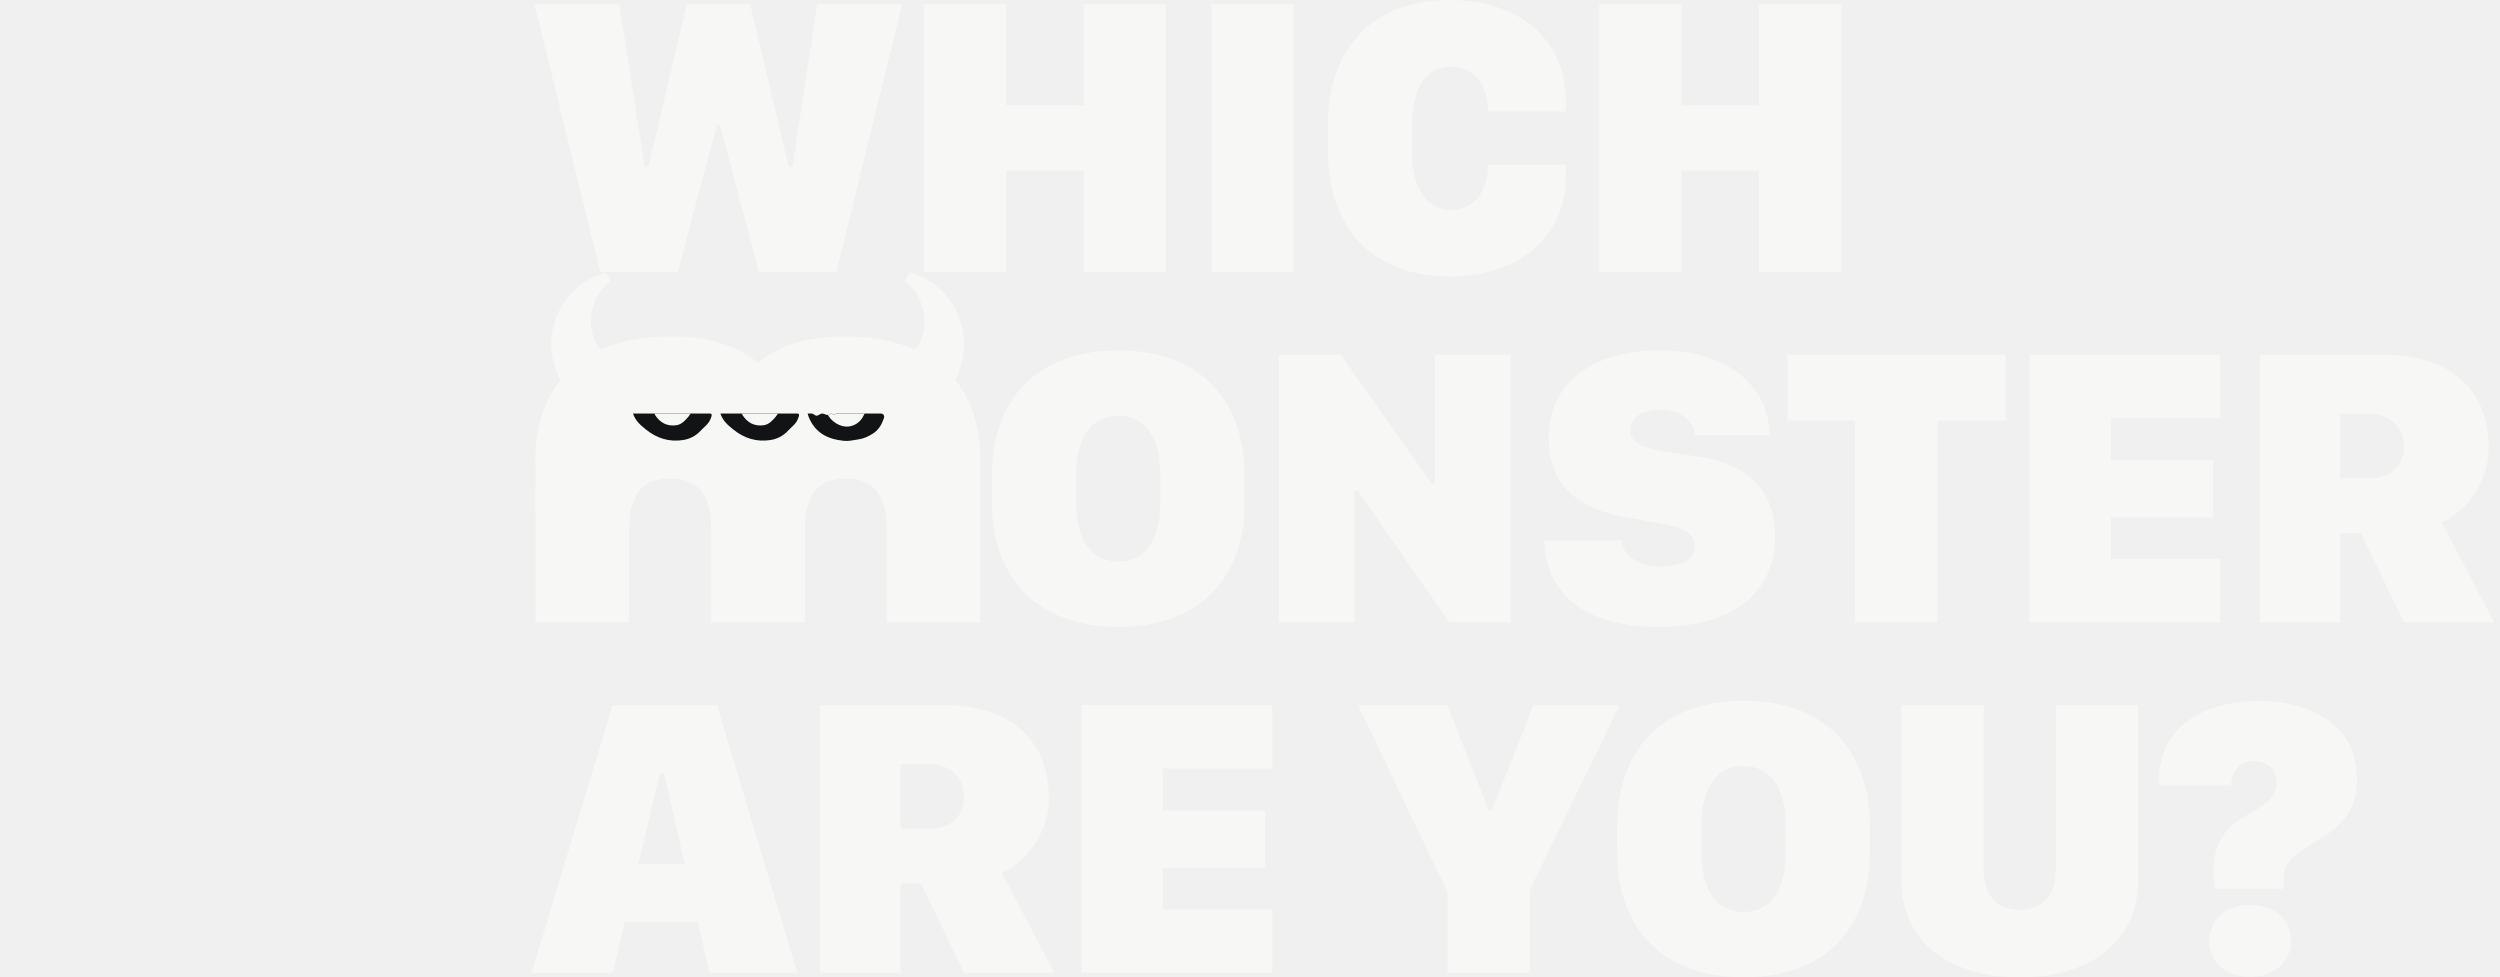
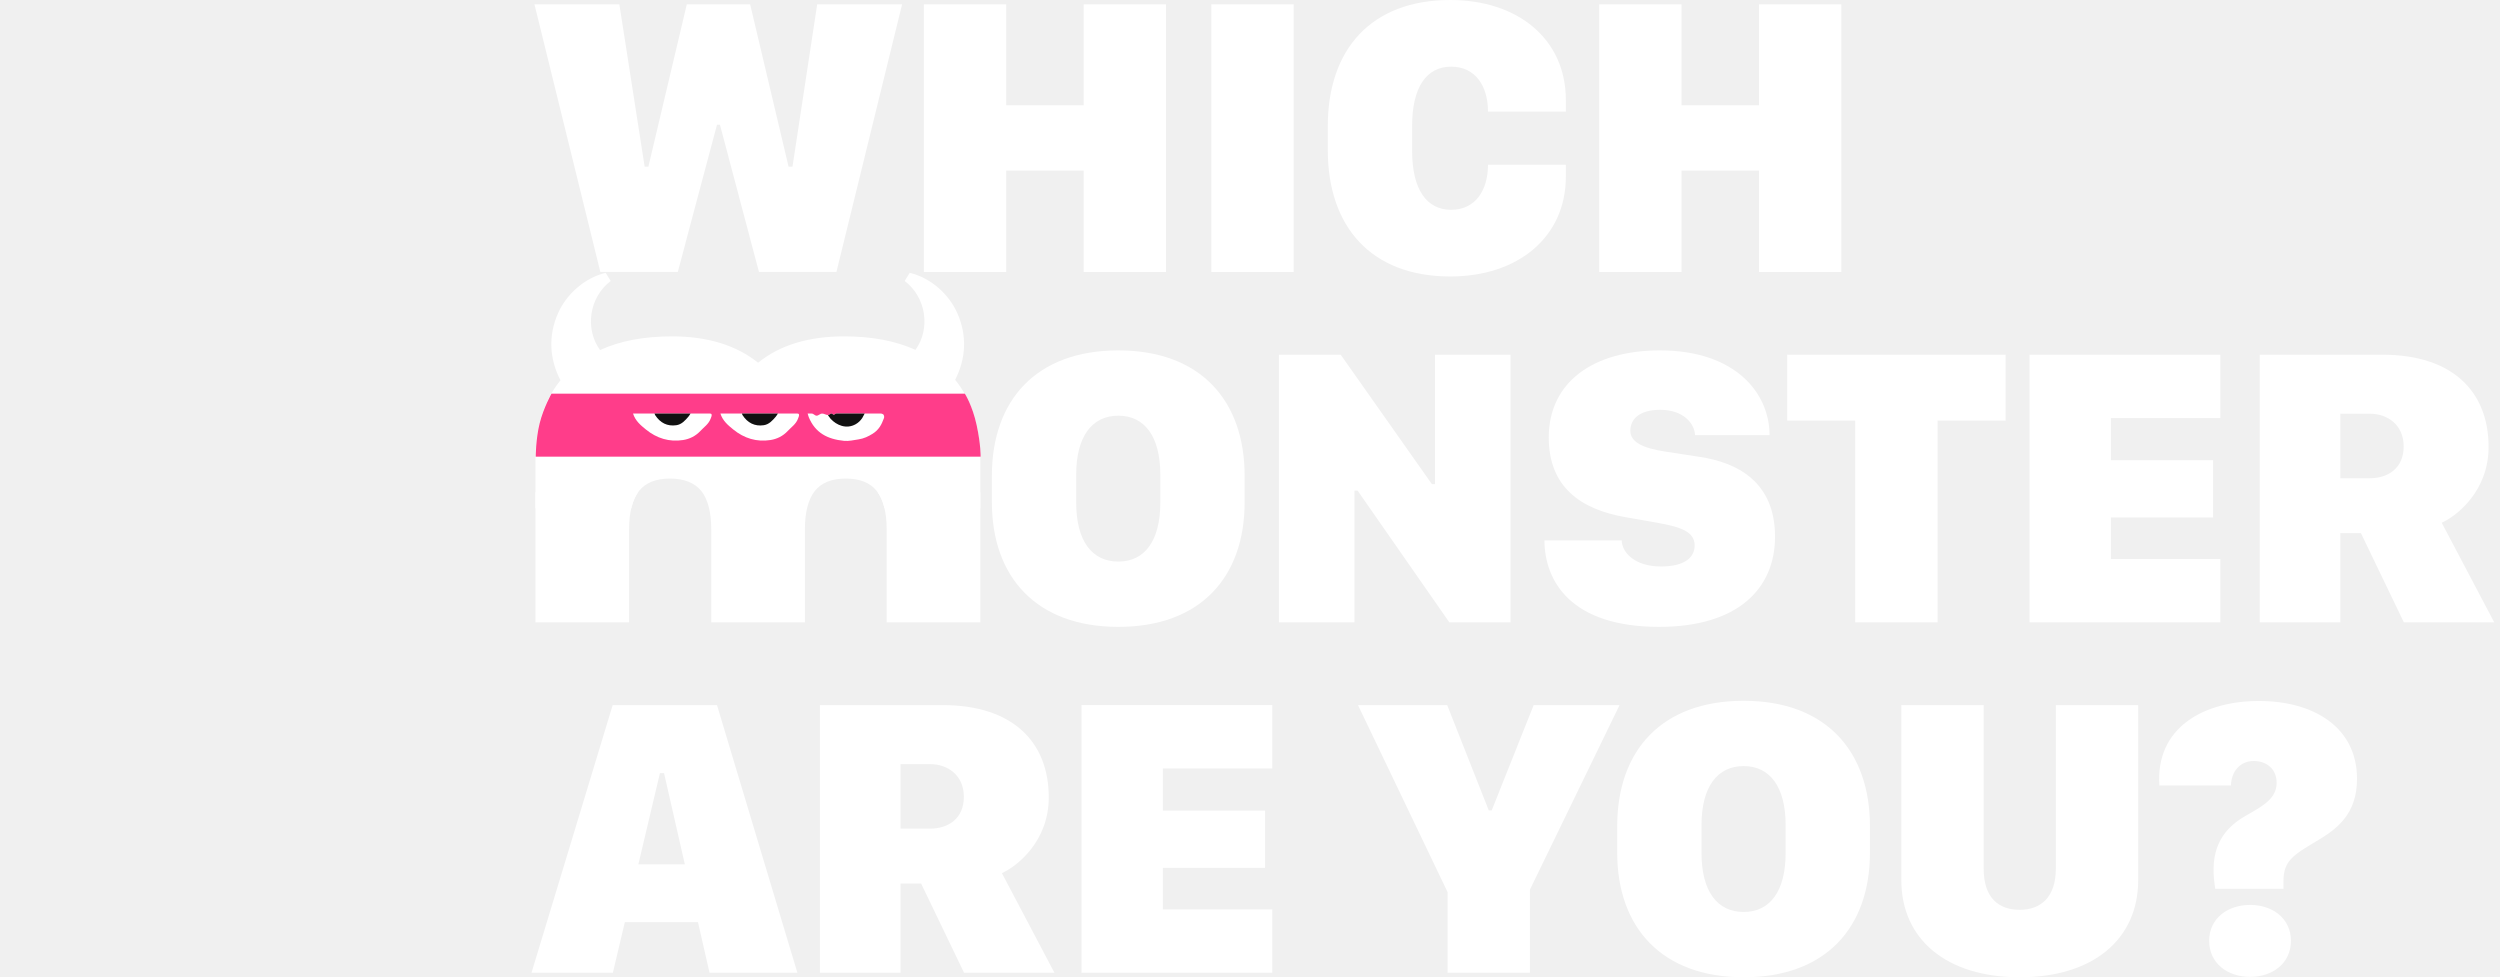
<svg xmlns="http://www.w3.org/2000/svg" viewBox="-135 0 635 248" width="635" height="248" role="img" aria-label="WHICH MONSTER ARE YOU?">
  <style>
/* 目・脚・体・歩き。SVG の中だけで完結しているので img 読み込みのまま動く。
   CSS に不等号を書くと XML として壊れるので CDATA で囲むこと。

   脚は M の左右の縦棒。もとは頭と同じ1本のパスなので、同じパスを3枚重ね、
   clipPath で「上半身＋Mの中央の柱」「左脚」「右脚」に切り分けている。
   全部おなじ塗りなので、重なっても継ぎ目は出ない。

   viewBox を左に 135 広げてあるぶん、ページの左余白の上を歩いてこられる。
   広げたぶんは CSS 側のマイナスマージンで引き戻すので、文字の位置は変わらない。 */

/* --- 左からトコトコ歩いてくる（1回だけ） --- */
.walk{ transform-origin:57.5px 158.08px; animation:walkin 2.6s linear both; }
@keyframes walkin{
  0.0%{ transform:translate(-215.00px,0.00px) rotate(-3.00deg) scaleY(0.970); }
  5.1%{ transform:translate(-189.71px,-3.64px) rotate(2.90deg) scaleY(1.000); }
  10.2%{ transform:translate(-165.99px,0.00px) rotate(-2.79deg) scaleY(0.971); }
  15.4%{ transform:translate(-143.86px,-3.38px) rotate(2.69deg) scaleY(1.000); }
  20.5%{ transform:translate(-123.31px,0.00px) rotate(-2.59deg) scaleY(0.972); }
  25.6%{ transform:translate(-104.34px,-3.12px) rotate(2.48deg) scaleY(1.000); }
  30.8%{ transform:translate(-86.95px,0.00px) rotate(-2.38deg) scaleY(0.974); }
  35.9%{ transform:translate(-71.14px,-2.86px) rotate(2.28deg) scaleY(1.000); }
  41.0%{ transform:translate(-56.91px,0.00px) rotate(-2.17deg) scaleY(0.975); }
  46.1%{ transform:translate(-44.26px,-2.61px) rotate(2.07deg) scaleY(1.000); }
  51.2%{ transform:translate(-33.20px,0.00px) rotate(-1.97deg) scaleY(0.976); }
  56.4%{ transform:translate(-23.71px,-2.35px) rotate(1.87deg) scaleY(1.000); }
  61.5%{ transform:translate(-15.81px,0.00px) rotate(-1.76deg) scaleY(0.977); }
  66.6%{ transform:translate(-9.49px,-2.09px) rotate(1.66deg) scaleY(1.000); }
  71.8%{ transform:translate(-4.74px,0.00px) rotate(-1.56deg) scaleY(0.979); }
  76.9%{ transform:translate(-1.58px,-1.83px) rotate(1.45deg) scaleY(1.000); }
  82.0%{ transform:translate(0.00px,0.00px) rotate(-1.35deg) scaleY(0.980); }
  86.0%{ transform:translate(0,0) rotate(0deg) scaleY(.99); }
  90.0%{ transform:translate(0,-5.5px) rotate(0deg) scaleY(1.04); }
  94.5%{ transform:translate(0,0) rotate(0deg) scaleY(.90); }
  97.5%{ transform:translate(0,-1.8px) rotate(0deg) scaleY(1.02); }
  100.0%{ transform:translate(0,0) rotate(0deg) scaleY(1); }
}

/* --- 脚。踏み出すたびに前後が入れ替わり、近づくほど歩幅が小さくなる --- */
.legL{ transform-origin:12.9px 127.58px; animation:stepL 2.6s linear both; }
.legR{ transform-origin:102.1px 127.58px; animation:stepR 2.6s linear both; }
@keyframes stepL{
  0.0%{ transform:rotate(-10.00deg); }
  5.1%{ transform:rotate(9.51deg); }
  10.2%{ transform:rotate(-9.03deg); }
  15.4%{ transform:rotate(8.54deg); }
  20.5%{ transform:rotate(-8.05deg); }
  25.6%{ transform:rotate(7.56deg); }
  30.8%{ transform:rotate(-7.08deg); }
  35.9%{ transform:rotate(6.59deg); }
  41.0%{ transform:rotate(-6.10deg); }
  46.1%{ transform:rotate(5.61deg); }
  51.2%{ transform:rotate(-5.12deg); }
  56.4%{ transform:rotate(4.64deg); }
  61.5%{ transform:rotate(-4.15deg); }
  66.6%{ transform:rotate(3.66deg); }
  71.8%{ transform:rotate(-3.17deg); }
  76.9%{ transform:rotate(2.69deg); }
  82.0%{ transform:rotate(-2.20deg); }
  86.0%{ transform:rotate(0deg); }
  100.0%{ transform:rotate(0deg); }
}
@keyframes stepR{
  0.0%{ transform:rotate(10.00deg); }
  5.1%{ transform:rotate(-9.51deg); }
  10.2%{ transform:rotate(9.03deg); }
  15.4%{ transform:rotate(-8.54deg); }
  20.5%{ transform:rotate(8.05deg); }
  25.6%{ transform:rotate(-7.56deg); }
  30.8%{ transform:rotate(7.08deg); }
  35.9%{ transform:rotate(-6.59deg); }
  41.0%{ transform:rotate(6.10deg); }
  46.1%{ transform:rotate(-5.61deg); }
  51.2%{ transform:rotate(5.12deg); }
  56.4%{ transform:rotate(-4.64deg); }
  61.5%{ transform:rotate(4.15deg); }
  66.6%{ transform:rotate(-3.66deg); }
  71.8%{ transform:rotate(3.17deg); }
  76.9%{ transform:rotate(-2.69deg); }
  82.0%{ transform:rotate(2.20deg); }
  86.0%{ transform:rotate(0deg); }
  100.0%{ transform:rotate(0deg); }
}

/* --- 着いてからの待機。ゆらゆら → 縦に伸びる → 2回ジャンプ、の繰り返し。
       支点は足の裏なので、伸びても跳ねても接地したまま見える --- */
.mark{ transform-origin:57.5px 158.08px; animation:idle 7.2s 2.6s ease-in-out infinite both; }
@keyframes idle{
  0%, 6%{ transform:translate(0,0) scale(1,1) rotate(0deg); }
  /* 左右にゆらゆら */
  12%{ transform:translate(-4px,0) scale(1,1) rotate(-1.8deg); }
  19%{ transform:translate(4px,0) scale(1,1) rotate(1.8deg); }
  26%{ transform:translate(-3px,0) scale(1,1) rotate(-1.3deg); }
  32%{ transform:translate(0,0) scale(1,1) rotate(0deg); }
  /* ためて、縦に伸びる */
  38%{ transform:translate(0,0) scale(1.06,0.90) rotate(0deg); }
  45%{ transform:translate(0,0) scale(0.93,1.15) rotate(0deg); }
  51%{ transform:translate(0,0) scale(1.02,0.98) rotate(0deg); }
  55%{ transform:translate(0,0) scale(1,1) rotate(0deg); }
  /* 2回ジャンプ */
  60%{ transform:translate(0,0) scale(1.07,0.88) rotate(0deg); }
  66%{ transform:translate(0,-24px) scale(0.95,1.10) rotate(0deg); }
  71%{ transform:translate(0,0) scale(1.08,0.88) rotate(0deg); }
  76%{ transform:translate(0,-13px) scale(0.97,1.06) rotate(0deg); }
  81%{ transform:translate(0,0) scale(1.05,0.92) rotate(0deg); }
  85%{ transform:translate(0,0) scale(0.99,1.02) rotate(0deg); }
  89%, 100%{ transform:translate(0,0) scale(1,1) rotate(0deg); }
}

/* --- 目 --- */
.eye{ animation:blink 6.4s infinite both; }
.e1{ transform-origin:35.8px 108.45px; }
.e2{ transform-origin:58px 108.45px; animation-delay:-.022s; }
.e3{ transform-origin:79.8px 108.5px; animation-delay:-.044s; }
/* 歩いているあいだは前を見て、着いてからキョロキョロしはじめる */
.pupil{ animation:look 7.7s 2.6s infinite both; }
@keyframes blink{
  0%, 40%, 100%{ transform:scaleY(1); }
  41.6%{ transform:scaleY(.05); }
  43.6%{ transform:scaleY(1); }
  48%{ transform:scaleY(1); }
  49.6%{ transform:scaleY(.05); }
  51.6%{ transform:scaleY(1); }
}
@keyframes look{
  0%, 14%{ transform:translateX(0); }
  21%, 33%{ transform:translateX(-2.4px); }
  40%, 50%{ transform:translateX(0); }
  57%, 69%{ transform:translateX(2.4px); }
  76%, 86%{ transform:translateX(-1.2px); }
  92%, 100%{ transform:translateX(0); }
}

@media (prefers-reduced-motion: reduce){
  .walk, .mark, .legL, .legR, .eye, .pupil{ animation:none; }
}
</style>
  <defs>
    <clipPath id="clipBody">
      <rect x="-4" y="63.08" width="126" height="66" />
      <rect x="35.2" y="128.08" width="44.6" height="35" />
    </clipPath>
    <clipPath id="clipLegL">
      <rect x="-14" y="125.08" width="49.2" height="38" />
    </clipPath>
    <clipPath id="clipLegR">
      <rect x="79.8" y="125.08" width="48.2" height="38" />
    </clipPath>
    <clipPath id="pM1">
      <path d="M25.791 105.041H45.186C45.186 105.041 45.664 105.006 45.731 105.214C45.85 105.574 45.65 105.945 45.485 106.384C44.98 107.722 43.816 108.483 42.892 109.47C41.674 110.771 40.165 111.505 38.508 111.767C34.992 112.323 31.815 111.332 29.065 109.098C27.727 108.01 26.374 106.893 25.791 105.041Z" />
    </clipPath>
    <clipPath id="pM2">
      <path d="M47.984 105.041H67.38C67.38 105.041 67.858 105.006 67.924 105.214C68.043 105.574 67.844 105.945 67.678 106.384C67.174 107.722 66.01 108.483 65.086 109.47C63.867 110.771 62.358 111.505 60.702 111.767C57.186 112.323 54.008 111.332 51.259 109.098C49.921 108.01 48.568 106.893 47.984 105.041Z" />
    </clipPath>
    <clipPath id="pM3">
      <path d="M77.447 105.041H88.825C88.825 105.041 89.371 105.151 89.468 105.405C89.627 105.826 89.585 106.033 89.507 106.249C88.911 107.897 88.187 109.212 86.666 110.162C85.577 110.841 84.425 111.407 83.045 111.606C81.816 111.783 80.616 112.097 79.363 111.972C75.217 111.558 72.062 109.969 70.418 105.938C70.37 105.818 70.139 105.043 70.139 105.043C70.434 105.043 70.759 105.043 71.166 105.043C71.657 105.043 71.965 105.604 72.447 105.588C72.885 105.574 73.321 105.049 73.833 105.049C74.376 105.049 74.778 105.413 75.268 105.413C75.758 105.413 75.857 105.049 76.157 105.049C76.458 105.049 76.585 105.357 76.777 105.357C76.968 105.357 77.158 105.041 77.447 105.041Z" />
    </clipPath>
  </defs>
-   <path d="M332.699 69.079H311.781V43.33H292.108V69.079H271.19V1.096H292.108V26.745H311.781V1.096H332.699V69.079Z" fill="#F7F7F5" />
-   <path d="M223.677 31.975V38.3C223.677 48.062 227.312 53.291 233.588 53.291C239.764 53.291 242.951 48.31 242.951 41.836H262.724V44.874C262.724 60.264 250.521 70.225 233.389 70.225C213.268 70.225 202.261 57.574 202.261 38.15V32.024C202.261 12.551 213.268 0 233.389 0C250.521 0 262.724 9.911 262.724 25.4V28.339H242.951C242.951 21.864 239.764 16.934 233.588 16.934C227.312 16.934 223.677 22.163 223.677 31.975Z" fill="#F7F7F5" />
-   <path d="M193.595 69.079H172.677V1.096H193.595V69.079Z" fill="#F7F7F5" />
-   <path d="M161.172 69.079H140.254V43.33H120.581V69.079H99.663V1.096H120.581V26.745H140.254V1.096H161.172V69.079Z" fill="#F7F7F5" />
-   <path d="M37.158 69.079H17.485L0.751 1.096H22.316L28.741 42.334H29.688L39.449 1.096H55.536L65.298 42.334H66.294L72.569 1.096H94.135L77.45 69.079H57.777L47.866 31.676H47.119L37.158 69.079Z" fill="#F7F7F5" />
-   <path d="M413.479 199.516C412.482 184.773 424.784 178.05 438.779 178.05C452.625 178.05 463.682 184.674 463.682 197.822C463.682 207.036 458.303 210.722 453.372 213.66C447.445 217.196 445.005 218.69 445.005 223.771V225.763H427.673L427.523 224.717C426.378 216.648 428.669 211.021 435.442 207.186C440.124 204.546 443.262 202.703 443.262 198.818C443.262 195.083 440.423 193.29 437.484 193.29C433.948 193.29 431.757 195.979 431.657 199.516H413.479ZM426.129 238.961C426.129 233.283 430.811 229.847 436.538 229.847C442.216 229.847 446.897 233.283 446.897 238.961C446.897 244.688 442.216 248.125 436.538 248.125C430.811 248.125 426.129 244.688 426.129 238.961Z" fill="#F7F7F5" />
-   <path d="M378.018 231.092C383.247 231.092 387.182 228.004 387.182 220.633V179.096H408.1V223.571C408.1 238.562 396.645 248.225 378.018 248.225C359.391 248.225 347.936 238.562 347.936 223.571V179.096H368.854V220.633C368.854 228.153 372.738 231.092 378.018 231.092Z" fill="#F7F7F5" />
-   <path d="M339.967 216.549C339.967 235.624 328.711 248.225 307.893 248.225C287.124 248.225 275.769 235.624 275.769 216.549V209.875C275.769 190.551 287.124 178 307.893 178C328.711 178 339.967 190.7 339.967 209.875V216.549ZM318.551 209.576C318.551 199.814 314.517 194.585 307.893 194.585C301.219 194.585 297.185 199.814 297.185 209.576V216.648C297.185 226.46 301.219 231.64 307.893 231.64C314.517 231.64 318.551 226.46 318.551 216.648V209.576Z" fill="#F7F7F5" />
-   <path d="M253.605 247.079H232.688V226.609L209.927 179.096H232.588L243.146 205.841H243.894L254.552 179.096H276.366L253.605 225.962V247.079Z" fill="#F7F7F5" />
-   <path d="M188.162 230.992V247.079H139.702V179.096H188.162V195.183H160.371V205.891H186.319V220.434H160.371V230.992H188.162Z" fill="#F7F7F5" />
-   <path d="M104.44 179.096C122.221 179.096 131.385 188.459 131.385 202.504C131.385 213.76 123.316 220.035 119.481 221.778L132.829 247.079H109.869L98.962 224.418H93.732V247.079H73.263V179.096H104.44ZM93.732 210.473H101.253C105.835 210.473 109.819 207.933 109.819 202.404C109.819 196.826 105.636 194.087 101.253 194.087H93.732V210.473Z" fill="#F7F7F5" />
-   <path d="M20.669 247.079H0L20.619 179.096H47.115L67.535 247.079H45.223L42.284 234.229H23.707L20.669 247.079ZM33.668 196.378H32.622L27.144 219.537H38.947L33.668 196.378Z" fill="#F7F7F5" />
-   <path d="M470.153 90.096C487.934 90.096 497.098 99.459 497.098 113.504C497.098 124.76 489.029 131.035 485.194 132.778L498.542 158.079H475.582L464.675 135.418H459.445V158.079H438.976V90.096H470.153ZM459.445 121.473H466.966C471.548 121.473 475.532 118.933 475.532 113.404C475.532 107.826 471.349 105.087 466.966 105.087H459.445V121.473Z" fill="#F7F7F5" />
-   <path d="M428.965 141.992V158.079H380.505V90.096H428.965V106.183H401.174V116.891H427.122V131.434H401.174V141.992H428.965Z" fill="#F7F7F5" />
-   <path d="M357.146 158.079H336.229V106.83H318.946V90.096H374.429V106.83H357.146V158.079Z" fill="#F7F7F5" />
-   <path d="M257.288 137.261H276.911C277.011 140.448 280.348 143.885 286.872 143.885C293.247 143.885 295.438 141.345 295.438 138.556C295.438 135.069 292.052 133.874 285.926 132.778L277.708 131.334C266.502 129.342 258.384 123.714 258.384 111.113C258.384 97.068 269.689 89 286.623 89C305.848 89 314.464 99.907 314.464 110.516H295.538C295.438 107.677 292.699 104.091 286.673 104.091C281.344 104.091 279.103 106.531 279.103 109.42C279.103 112.358 282.439 113.853 287.968 114.699L296.684 116.044C306.097 117.438 315.858 122.27 315.858 136.314C315.858 149.562 306.346 159.225 286.424 159.225C264.111 159.225 257.338 147.72 257.288 137.261Z" fill="#F7F7F5" />
-   <path d="M209.027 158.079H189.853V90.096H205.541L228.7 122.967H229.497V90.096H248.672V158.079H233.133L209.824 124.61H209.027V158.079Z" fill="#F7F7F5" />
-   <path d="M181.137 127.549C181.137 146.624 169.881 159.225 149.062 159.225C128.294 159.225 116.938 146.624 116.938 127.549V120.875C116.938 101.551 128.294 89 149.062 89C169.881 89 181.137 101.7 181.137 120.875V127.549ZM159.721 120.576C159.721 110.814 155.687 105.585 149.062 105.585C142.389 105.585 138.354 110.814 138.354 120.576V127.648C138.354 137.46 142.389 142.64 149.062 142.64C155.687 142.64 159.721 137.46 159.721 127.648V120.576Z" fill="#F7F7F5" />
+   <path d="M332.699 69.079H311.781V43.33H292.108V69.079H271.19V1.096H292.108V26.745H311.781V1.096H332.699V69.079Z" fill="white" />
+   <path d="M223.677 31.975V38.3C223.677 48.062 227.312 53.291 233.588 53.291C239.764 53.291 242.951 48.31 242.951 41.836H262.724V44.874C262.724 60.264 250.521 70.225 233.389 70.225C213.268 70.225 202.261 57.574 202.261 38.15V32.024C202.261 12.551 213.268 0 233.389 0C250.521 0 262.724 9.911 262.724 25.4V28.339H242.951C242.951 21.864 239.764 16.934 233.588 16.934C227.312 16.934 223.677 22.163 223.677 31.975Z" fill="white" />
+   <path d="M193.595 69.079H172.677V1.096H193.595V69.079Z" fill="white" />
+   <path d="M161.172 69.079H140.254V43.33H120.581V69.079H99.663V1.096H120.581V26.745H140.254V1.096H161.172V69.079Z" fill="white" />
+   <path d="M37.158 69.079H17.485L0.751 1.096H22.316L28.741 42.334H29.688L39.449 1.096H55.536L65.298 42.334H66.294L72.569 1.096H94.135L77.45 69.079H57.777L47.866 31.676H47.119L37.158 69.079Z" fill="white" />
+   <path d="M413.479 199.516C412.482 184.773 424.784 178.05 438.779 178.05C452.625 178.05 463.682 184.674 463.682 197.822C463.682 207.036 458.303 210.722 453.372 213.66C447.445 217.196 445.005 218.69 445.005 223.771V225.763H427.673L427.523 224.717C426.378 216.648 428.669 211.021 435.442 207.186C440.124 204.546 443.262 202.703 443.262 198.818C443.262 195.083 440.423 193.29 437.484 193.29C433.948 193.29 431.757 195.979 431.657 199.516H413.479ZM426.129 238.961C426.129 233.283 430.811 229.847 436.538 229.847C442.216 229.847 446.897 233.283 446.897 238.961C446.897 244.688 442.216 248.125 436.538 248.125C430.811 248.125 426.129 244.688 426.129 238.961Z" fill="white" />
+   <path d="M378.018 231.092C383.247 231.092 387.182 228.004 387.182 220.633V179.096H408.1V223.571C408.1 238.562 396.645 248.225 378.018 248.225C359.391 248.225 347.936 238.562 347.936 223.571V179.096H368.854V220.633C368.854 228.153 372.738 231.092 378.018 231.092Z" fill="white" />
+   <path d="M339.967 216.549C339.967 235.624 328.711 248.225 307.893 248.225C287.124 248.225 275.769 235.624 275.769 216.549V209.875C275.769 190.551 287.124 178 307.893 178C328.711 178 339.967 190.7 339.967 209.875V216.549ZM318.551 209.576C318.551 199.814 314.517 194.585 307.893 194.585C301.219 194.585 297.185 199.814 297.185 209.576V216.648C297.185 226.46 301.219 231.64 307.893 231.64C314.517 231.64 318.551 226.46 318.551 216.648V209.576Z" fill="white" />
+   <path d="M253.605 247.079H232.688V226.609L209.927 179.096H232.588L243.146 205.841H243.894L254.552 179.096H276.366L253.605 225.962V247.079Z" fill="white" />
+   <path d="M188.162 230.992V247.079H139.702V179.096H188.162V195.183H160.371V205.891H186.319V220.434H160.371V230.992H188.162Z" fill="white" />
+   <path d="M104.44 179.096C122.221 179.096 131.385 188.459 131.385 202.504C131.385 213.76 123.316 220.035 119.481 221.778L132.829 247.079H109.869L98.962 224.418H93.732V247.079H73.263V179.096H104.44ZM93.732 210.473H101.253C105.835 210.473 109.819 207.933 109.819 202.404C109.819 196.826 105.636 194.087 101.253 194.087H93.732V210.473Z" fill="white" />
+   <path d="M20.669 247.079H0L20.619 179.096H47.115L67.535 247.079H45.223L42.284 234.229H23.707L20.669 247.079ZM33.668 196.378H32.622L27.144 219.537H38.947L33.668 196.378Z" fill="white" />
+   <path d="M470.153 90.096C487.934 90.096 497.098 99.459 497.098 113.504C497.098 124.76 489.029 131.035 485.194 132.778L498.542 158.079H475.582L464.675 135.418H459.445V158.079H438.976V90.096H470.153ZM459.445 121.473H466.966C471.548 121.473 475.532 118.933 475.532 113.404C475.532 107.826 471.349 105.087 466.966 105.087H459.445V121.473Z" fill="white" />
+   <path d="M428.965 141.992V158.079H380.505V90.096H428.965V106.183H401.174V116.891H427.122V131.434H401.174V141.992H428.965Z" fill="white" />
+   <path d="M357.146 158.079H336.229V106.83H318.946V90.096H374.429V106.83H357.146V158.079Z" fill="white" />
+   <path d="M257.288 137.261H276.911C277.011 140.448 280.348 143.885 286.872 143.885C293.247 143.885 295.438 141.345 295.438 138.556C295.438 135.069 292.052 133.874 285.926 132.778L277.708 131.334C266.502 129.342 258.384 123.714 258.384 111.113C258.384 97.068 269.689 89 286.623 89C305.848 89 314.464 99.907 314.464 110.516H295.538C295.438 107.677 292.699 104.091 286.673 104.091C281.344 104.091 279.103 106.531 279.103 109.42C279.103 112.358 282.439 113.853 287.968 114.699L296.684 116.044C306.097 117.438 315.858 122.27 315.858 136.314C315.858 149.562 306.346 159.225 286.424 159.225C264.111 159.225 257.338 147.72 257.288 137.261Z" fill="white" />
+   <path d="M209.027 158.079H189.853V90.096H205.541L228.7 122.967H229.497V90.096H248.672V158.079H233.133L209.824 124.61H209.027V158.079Z" fill="white" />
+   <path d="M181.137 127.549C181.137 146.624 169.881 159.225 149.062 159.225C128.294 159.225 116.938 146.624 116.938 127.549V120.875C116.938 101.551 128.294 89 149.062 89C169.881 89 181.137 101.7 181.137 120.875V127.549ZM159.721 120.576C159.721 110.814 155.687 105.585 149.062 105.585C142.389 105.585 138.354 110.814 138.354 120.576V127.648C138.354 137.46 142.389 142.64 149.062 142.64C155.687 142.64 159.721 137.46 159.721 127.648V120.576Z" fill="white" />
  <g class="walk">
    <g class="mark">
      <g class="legL" clip-path="url(#clipLegL)">
-         <path d="M96.073 69.293C101.6 70.641 106.049 74.851 108.113 79.433C110.745 85.272 110.303 91.22 107.61 96.476C111.87 101.694 114 108.532 114 116.989V158.08H90.211V134.441C90.211 130.112 89.37 126.866 87.69 124.702C86.01 122.605 83.39 121.556 79.828 121.556C76.266 121.556 73.646 122.605 71.966 124.702C70.286 126.866 69.445 130.112 69.445 134.441V158.08H45.656V134.441C45.656 130.112 44.816 126.866 43.136 124.702C41.389 122.605 38.734 121.556 35.172 121.556C31.61 121.556 28.99 122.605 27.31 124.702C25.63 126.866 24.79 130.112 24.79 134.441V158.08H1V116.989C1 108.597 3.122 101.8 7.362 96.597C4.614 91.312 4.145 85.317 6.797 79.433C8.861 74.851 13.31 70.641 18.837 69.293L20.119 71.37C14.637 75.514 13.501 83.529 17.414 88.915C22.464 86.596 28.551 85.436 35.677 85.436C44.682 85.436 51.973 87.668 57.551 92.132C63.061 87.668 70.353 85.436 79.425 85.436C86.455 85.436 92.49 86.58 97.531 88.865C101.401 83.48 100.256 75.502 94.791 71.37L96.073 69.293Z" fill="#F7F7F5" />
+         <path d="M96.073 69.293C101.6 70.641 106.049 74.851 108.113 79.433C110.745 85.272 110.303 91.22 107.61 96.476C111.87 101.694 114 108.532 114 116.989V158.08H90.211V134.441C90.211 130.112 89.37 126.866 87.69 124.702C86.01 122.605 83.39 121.556 79.828 121.556C76.266 121.556 73.646 122.605 71.966 124.702C70.286 126.866 69.445 130.112 69.445 134.441V158.08H45.656V134.441C45.656 130.112 44.816 126.866 43.136 124.702C41.389 122.605 38.734 121.556 35.172 121.556C31.61 121.556 28.99 122.605 27.31 124.702C25.63 126.866 24.79 130.112 24.79 134.441V158.08H1V116.989C1 108.597 3.122 101.8 7.362 96.597C4.614 91.312 4.145 85.317 6.797 79.433C8.861 74.851 13.31 70.641 18.837 69.293L20.119 71.37C14.637 75.514 13.501 83.529 17.414 88.915C22.464 86.596 28.551 85.436 35.677 85.436C44.682 85.436 51.973 87.668 57.551 92.132C63.061 87.668 70.353 85.436 79.425 85.436C86.455 85.436 92.49 86.58 97.531 88.865C101.401 83.48 100.256 75.502 94.791 71.37L96.073 69.293Z" fill="white" />
      </g>
      <g class="legR" clip-path="url(#clipLegR)">
-         <path d="M96.073 69.293C101.6 70.641 106.049 74.851 108.113 79.433C110.745 85.272 110.303 91.22 107.61 96.476C111.87 101.694 114 108.532 114 116.989V158.08H90.211V134.441C90.211 130.112 89.37 126.866 87.69 124.702C86.01 122.605 83.39 121.556 79.828 121.556C76.266 121.556 73.646 122.605 71.966 124.702C70.286 126.866 69.445 130.112 69.445 134.441V158.08H45.656V134.441C45.656 130.112 44.816 126.866 43.136 124.702C41.389 122.605 38.734 121.556 35.172 121.556C31.61 121.556 28.99 122.605 27.31 124.702C25.63 126.866 24.79 130.112 24.79 134.441V158.08H1V116.989C1 108.597 3.122 101.8 7.362 96.597C4.614 91.312 4.145 85.317 6.797 79.433C8.861 74.851 13.31 70.641 18.837 69.293L20.119 71.37C14.637 75.514 13.501 83.529 17.414 88.915C22.464 86.596 28.551 85.436 35.677 85.436C44.682 85.436 51.973 87.668 57.551 92.132C63.061 87.668 70.353 85.436 79.425 85.436C86.455 85.436 92.49 86.58 97.531 88.865C101.401 83.48 100.256 75.502 94.791 71.37L96.073 69.293Z" fill="#F7F7F5" />
+         <path d="M96.073 69.293C101.6 70.641 106.049 74.851 108.113 79.433C110.745 85.272 110.303 91.22 107.61 96.476C111.87 101.694 114 108.532 114 116.989V158.08H90.211V134.441C90.211 130.112 89.37 126.866 87.69 124.702C86.01 122.605 83.39 121.556 79.828 121.556C76.266 121.556 73.646 122.605 71.966 124.702C70.286 126.866 69.445 130.112 69.445 134.441V158.08H45.656V134.441C45.656 130.112 44.816 126.866 43.136 124.702C41.389 122.605 38.734 121.556 35.172 121.556C31.61 121.556 28.99 122.605 27.31 124.702C25.63 126.866 24.79 130.112 24.79 134.441V158.08H1V116.989C1 108.597 3.122 101.8 7.362 96.597C4.614 91.312 4.145 85.317 6.797 79.433C8.861 74.851 13.31 70.641 18.837 69.293L20.119 71.37C14.637 75.514 13.501 83.529 17.414 88.915C22.464 86.596 28.551 85.436 35.677 85.436C44.682 85.436 51.973 87.668 57.551 92.132C63.061 87.668 70.353 85.436 79.425 85.436C86.455 85.436 92.49 86.58 97.531 88.865C101.401 83.48 100.256 75.502 94.791 71.37L96.073 69.293Z" fill="white" />
      </g>
      <g class="body" clip-path="url(#clipBody)">
-         <path d="M96.073 69.293C101.6 70.641 106.049 74.851 108.113 79.433C110.745 85.272 110.303 91.22 107.61 96.476C111.87 101.694 114 108.532 114 116.989V158.08H90.211V134.441C90.211 130.112 89.37 126.866 87.69 124.702C86.01 122.605 83.39 121.556 79.828 121.556C76.266 121.556 73.646 122.605 71.966 124.702C70.286 126.866 69.445 130.112 69.445 134.441V158.08H45.656V134.441C45.656 130.112 44.816 126.866 43.136 124.702C41.389 122.605 38.734 121.556 35.172 121.556C31.61 121.556 28.99 122.605 27.31 124.702C25.63 126.866 24.79 130.112 24.79 134.441V158.08H1V116.989C1 108.597 3.122 101.8 7.362 96.597C4.614 91.312 4.145 85.317 6.797 79.433C8.861 74.851 13.31 70.641 18.837 69.293L20.119 71.37C14.637 75.514 13.501 83.529 17.414 88.915C22.464 86.596 28.551 85.436 35.677 85.436C44.682 85.436 51.973 87.668 57.551 92.132C63.061 87.668 70.353 85.436 79.425 85.436C86.455 85.436 92.49 86.58 97.531 88.865C101.401 83.48 100.256 75.502 94.791 71.37L96.073 69.293Z" fill="#F7F7F5" />
-       </g>
+         <path d="M96.073 69.293C101.6 70.641 106.049 74.851 108.113 79.433C110.745 85.272 110.303 91.22 107.61 96.476C111.87 101.694 114 108.532 114 116.989V158.08H90.211V134.441C90.211 130.112 89.37 126.866 87.69 124.702C86.01 122.605 83.39 121.556 79.828 121.556C76.266 121.556 73.646 122.605 71.966 124.702C70.286 126.866 69.445 130.112 69.445 134.441V158.08H45.656V134.441C45.656 130.112 44.816 126.866 43.136 124.702C41.389 122.605 38.734 121.556 35.172 121.556C31.61 121.556 28.99 122.605 27.31 124.702C25.63 126.866 24.79 130.112 24.79 134.441V158.08H1V116.989C1 108.597 3.122 101.8 7.362 96.597C4.614 91.312 4.145 85.317 6.797 79.433C8.861 74.851 13.31 70.641 18.837 69.293L20.119 71.37C14.637 75.514 13.501 83.529 17.414 88.915C22.464 86.596 28.551 85.436 35.677 85.436C44.682 85.436 51.973 87.668 57.551 92.132C63.061 87.668 70.353 85.436 79.425 85.436C86.455 85.436 92.49 86.58 97.531 88.865C101.401 83.48 100.256 75.502 94.791 71.37L96.073 69.293Z" fill="white" />
+       </g>
+       <path class="band" d="M5.074 100H110.074C110.074 100 112 103 113.074 108C114.148 113 114.074 116 114.074 116H1.074C1.074 116 1.074 111.5 2.074 107.5C3.074 103.5 5.074 100 5.074 100Z" fill="#FF3D8A" />
      <g class="eye e1">
-         <path d="M25.791 105.041H45.186C45.186 105.041 45.664 105.006 45.731 105.214C45.85 105.574 45.65 105.945 45.485 106.384C44.98 107.722 43.816 108.483 42.892 109.47C41.674 110.771 40.165 111.505 38.508 111.767C34.992 112.323 31.815 111.332 29.065 109.098C27.727 108.01 26.374 106.893 25.791 105.041Z" fill="#111315" />
+         <path d="M25.791 105.041H45.186C45.186 105.041 45.664 105.006 45.731 105.214C45.85 105.574 45.65 105.945 45.485 106.384C44.98 107.722 43.816 108.483 42.892 109.47C41.674 110.771 40.165 111.505 38.508 111.767C34.992 112.323 31.815 111.332 29.065 109.098C27.727 108.01 26.374 106.893 25.791 105.041Z" fill="white" />
        <g clip-path="url(#pM1)">
-           <path class="pupil" d="M36.807 108.004C38.122 107.807 39.01 106.826 39.847 105.846C39.994 105.675 40.26 105.258 40.392 105.041H31.235C31.319 105.222 31.38 105.397 31.418 105.455C32.687 107.402 34.489 108.35 36.807 108.004Z" fill="#F7F7F5" />
+           <path class="pupil" d="M36.807 108.004C38.122 107.807 39.01 106.826 39.847 105.846C39.994 105.675 40.26 105.258 40.392 105.041H31.235C31.319 105.222 31.38 105.397 31.418 105.455C32.687 107.402 34.489 108.35 36.807 108.004Z" fill="#111111" />
        </g>
      </g>
      <g class="eye e2">
-         <path d="M47.984 105.041H67.38C67.38 105.041 67.858 105.006 67.924 105.214C68.043 105.574 67.844 105.945 67.678 106.384C67.174 107.722 66.01 108.483 65.086 109.47C63.867 110.771 62.358 111.505 60.702 111.767C57.186 112.323 54.008 111.332 51.259 109.098C49.921 108.01 48.568 106.893 47.984 105.041Z" fill="#111315" />
+         <path d="M47.984 105.041H67.38C67.38 105.041 67.858 105.006 67.924 105.214C68.043 105.574 67.844 105.945 67.678 106.384C67.174 107.722 66.01 108.483 65.086 109.47C63.867 110.771 62.358 111.505 60.702 111.767C57.186 112.323 54.008 111.332 51.259 109.098C49.921 108.01 48.568 106.893 47.984 105.041Z" fill="white" />
        <g clip-path="url(#pM2)">
-           <path class="pupil" d="M59 108.004C60.316 107.807 61.203 106.826 62.041 105.846C62.188 105.675 62.454 105.258 62.585 105.041H53.428C53.513 105.222 53.574 105.397 53.612 105.455C54.881 107.402 56.682 108.35 59 108.004Z" fill="#F7F7F5" />
+           <path class="pupil" d="M59 108.004C60.316 107.807 61.203 106.826 62.041 105.846C62.188 105.675 62.454 105.258 62.585 105.041H53.428C53.513 105.222 53.574 105.397 53.612 105.455C54.881 107.402 56.682 108.35 59 108.004Z" fill="#111111" />
        </g>
      </g>
      <g class="eye e3">
-         <path d="M77.447 105.041H88.825C88.825 105.041 89.371 105.151 89.468 105.405C89.627 105.826 89.585 106.033 89.507 106.249C88.911 107.897 88.187 109.212 86.666 110.162C85.577 110.841 84.425 111.407 83.045 111.606C81.816 111.783 80.616 112.097 79.363 111.972C75.217 111.558 72.062 109.969 70.418 105.938C70.37 105.818 70.139 105.043 70.139 105.043C70.434 105.043 70.759 105.043 71.166 105.043C71.657 105.043 71.965 105.604 72.447 105.588C72.885 105.574 73.321 105.049 73.833 105.049C74.376 105.049 74.778 105.413 75.268 105.413C75.758 105.413 75.857 105.049 76.157 105.049C76.458 105.049 76.585 105.357 76.777 105.357C76.968 105.357 77.158 105.041 77.447 105.041Z" fill="#111315" />
+         <path d="M77.447 105.041H88.825C88.825 105.041 89.371 105.151 89.468 105.405C89.627 105.826 89.585 106.033 89.507 106.249C88.911 107.897 88.187 109.212 86.666 110.162C85.577 110.841 84.425 111.407 83.045 111.606C81.816 111.783 80.616 112.097 79.363 111.972C75.217 111.558 72.062 109.969 70.418 105.938C70.37 105.818 70.139 105.043 70.139 105.043C70.434 105.043 70.759 105.043 71.166 105.043C71.657 105.043 71.965 105.604 72.447 105.588C72.885 105.574 73.321 105.049 73.833 105.049C74.376 105.049 74.778 105.413 75.268 105.413C75.758 105.413 75.857 105.049 76.157 105.049C76.458 105.049 76.585 105.357 76.777 105.357C76.968 105.357 77.158 105.041 77.447 105.041Z" fill="white" />
        <g clip-path="url(#pM3)">
-           <path class="pupil" d="M75.983 106.379C77.458 107.984 79.969 109.109 82.37 107.734C83.046 107.348 83.576 106.814 84.012 106.18C84.163 105.961 84.476 105.262 84.625 105.041H75.063C75.299 105.437 75.672 106.041 75.983 106.379Z" fill="#F7F7F5" />
+           <path class="pupil" d="M75.983 106.379C77.458 107.984 79.969 109.109 82.37 107.734C83.046 107.348 83.576 106.814 84.012 106.18C84.163 105.961 84.476 105.262 84.625 105.041H75.063C75.299 105.437 75.672 106.041 75.983 106.379Z" fill="#111111" />
        </g>
      </g>
    </g>
  </g>
</svg>
